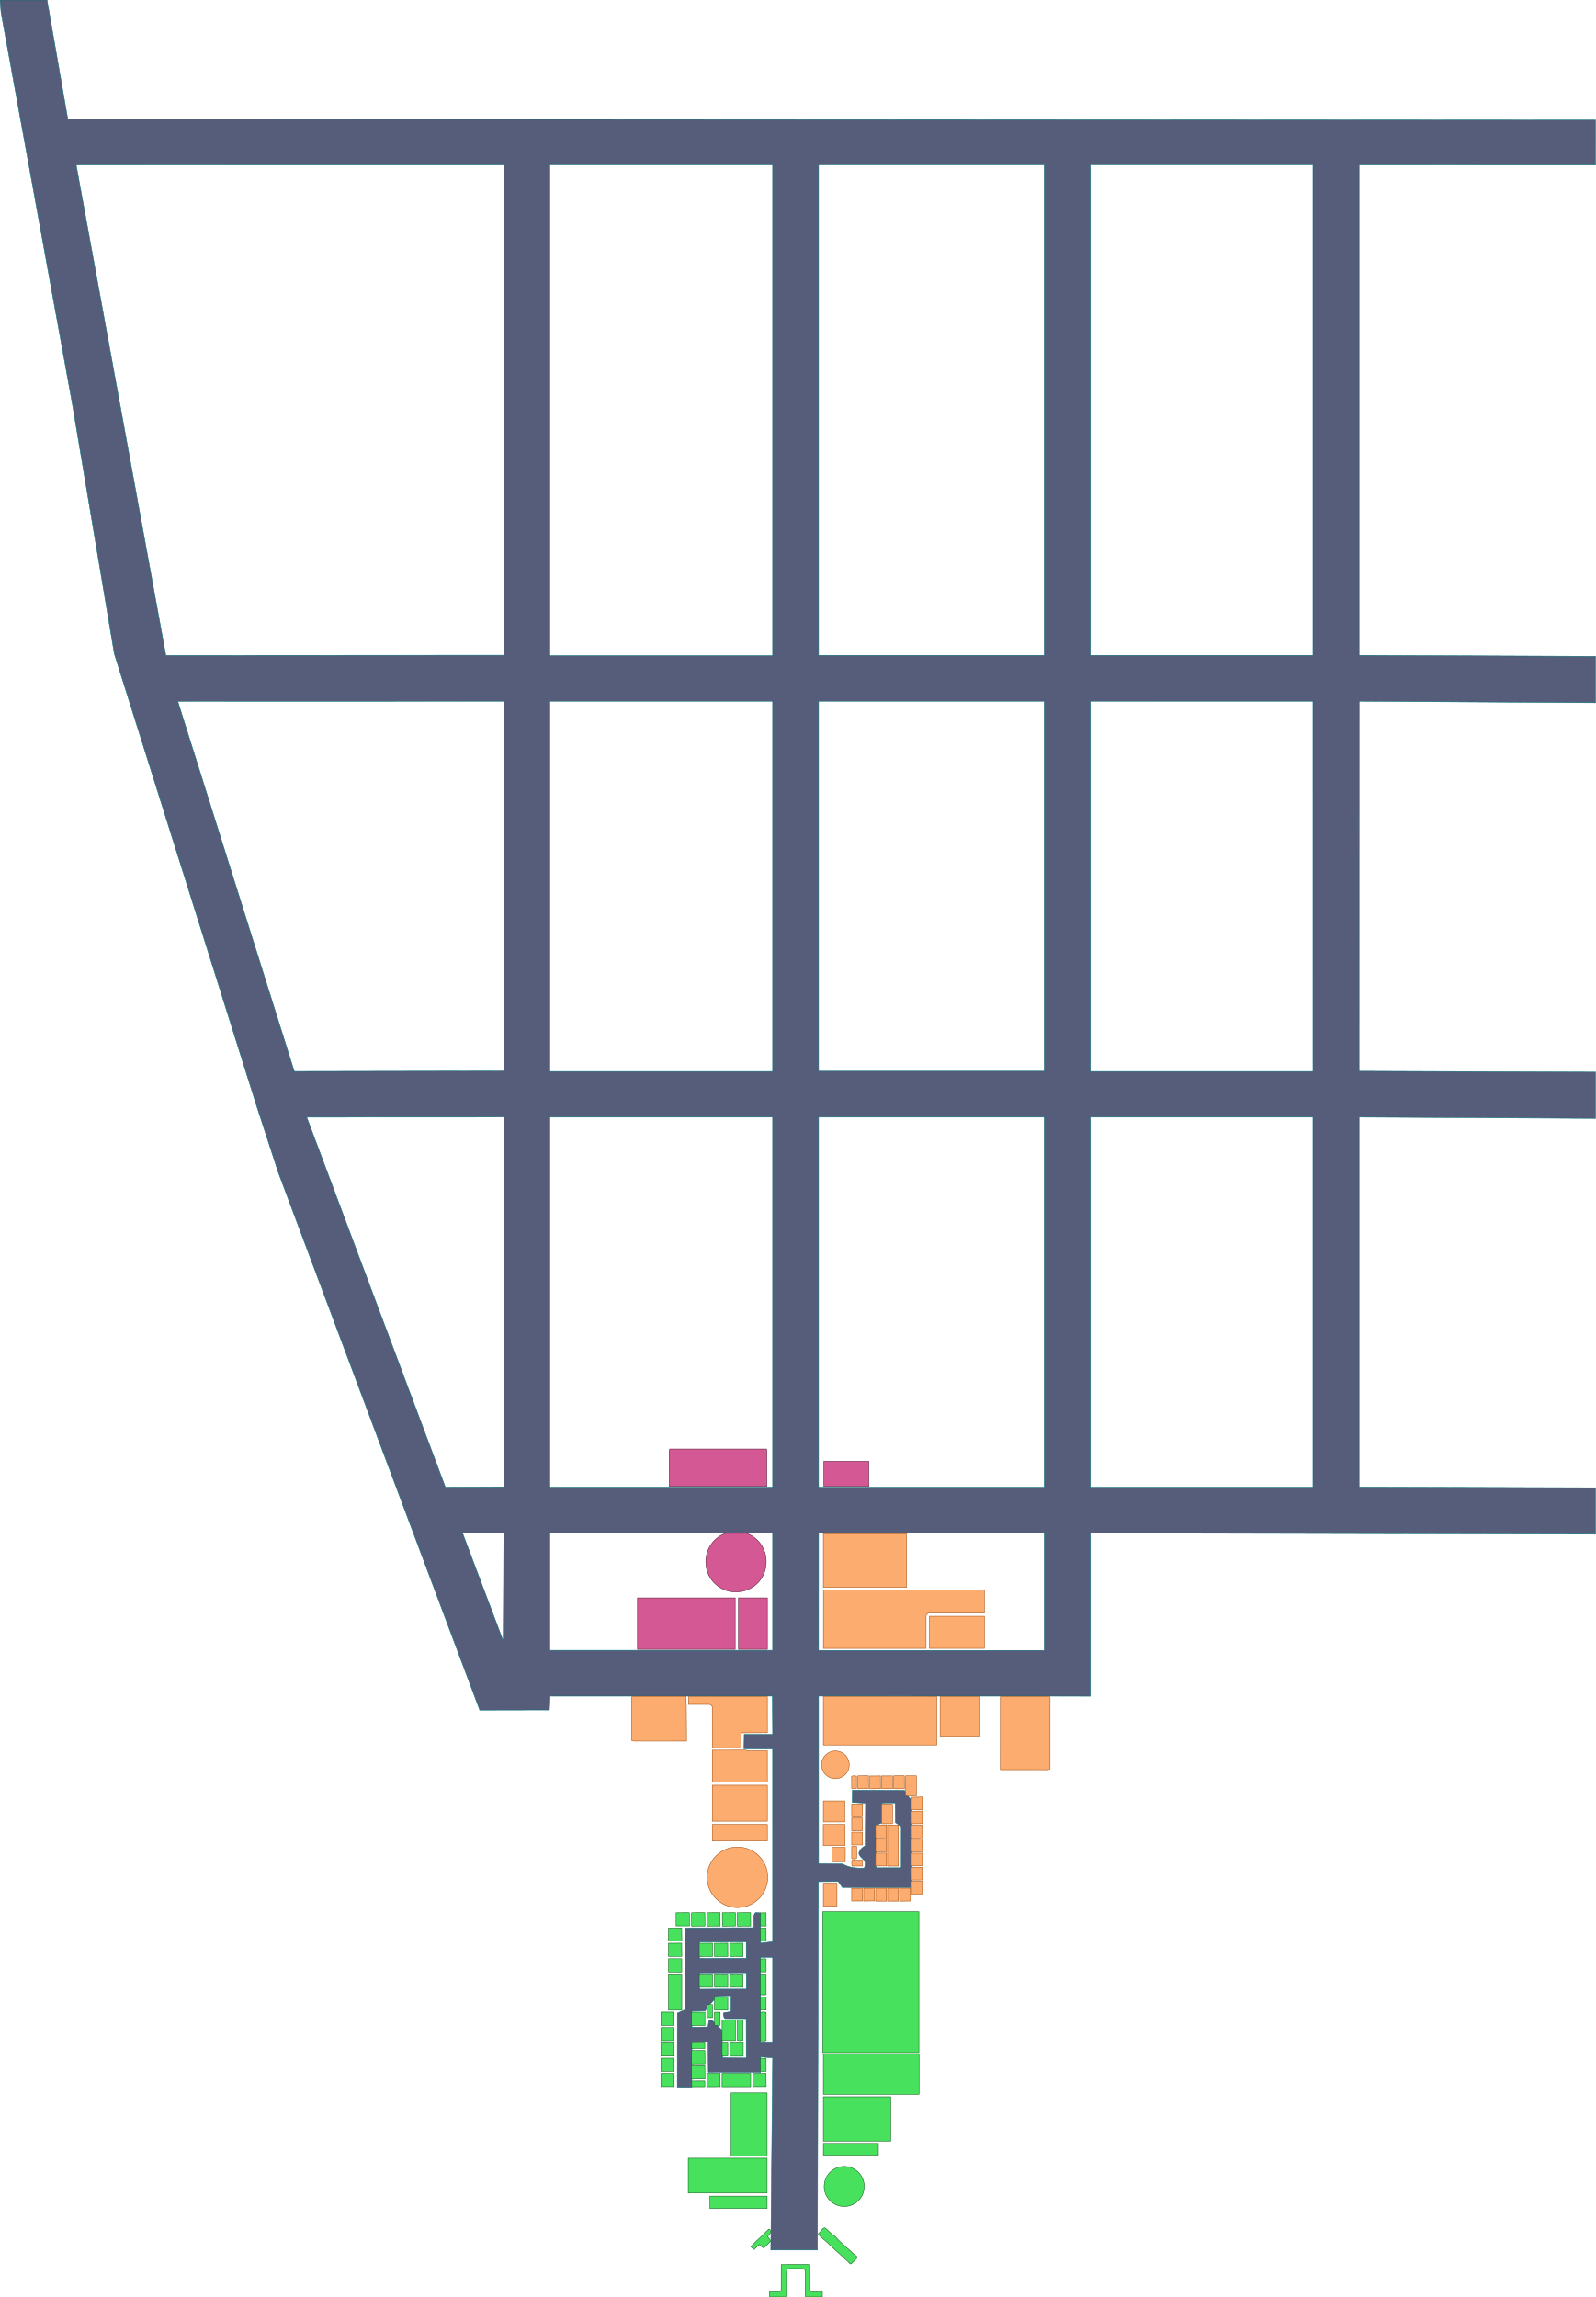
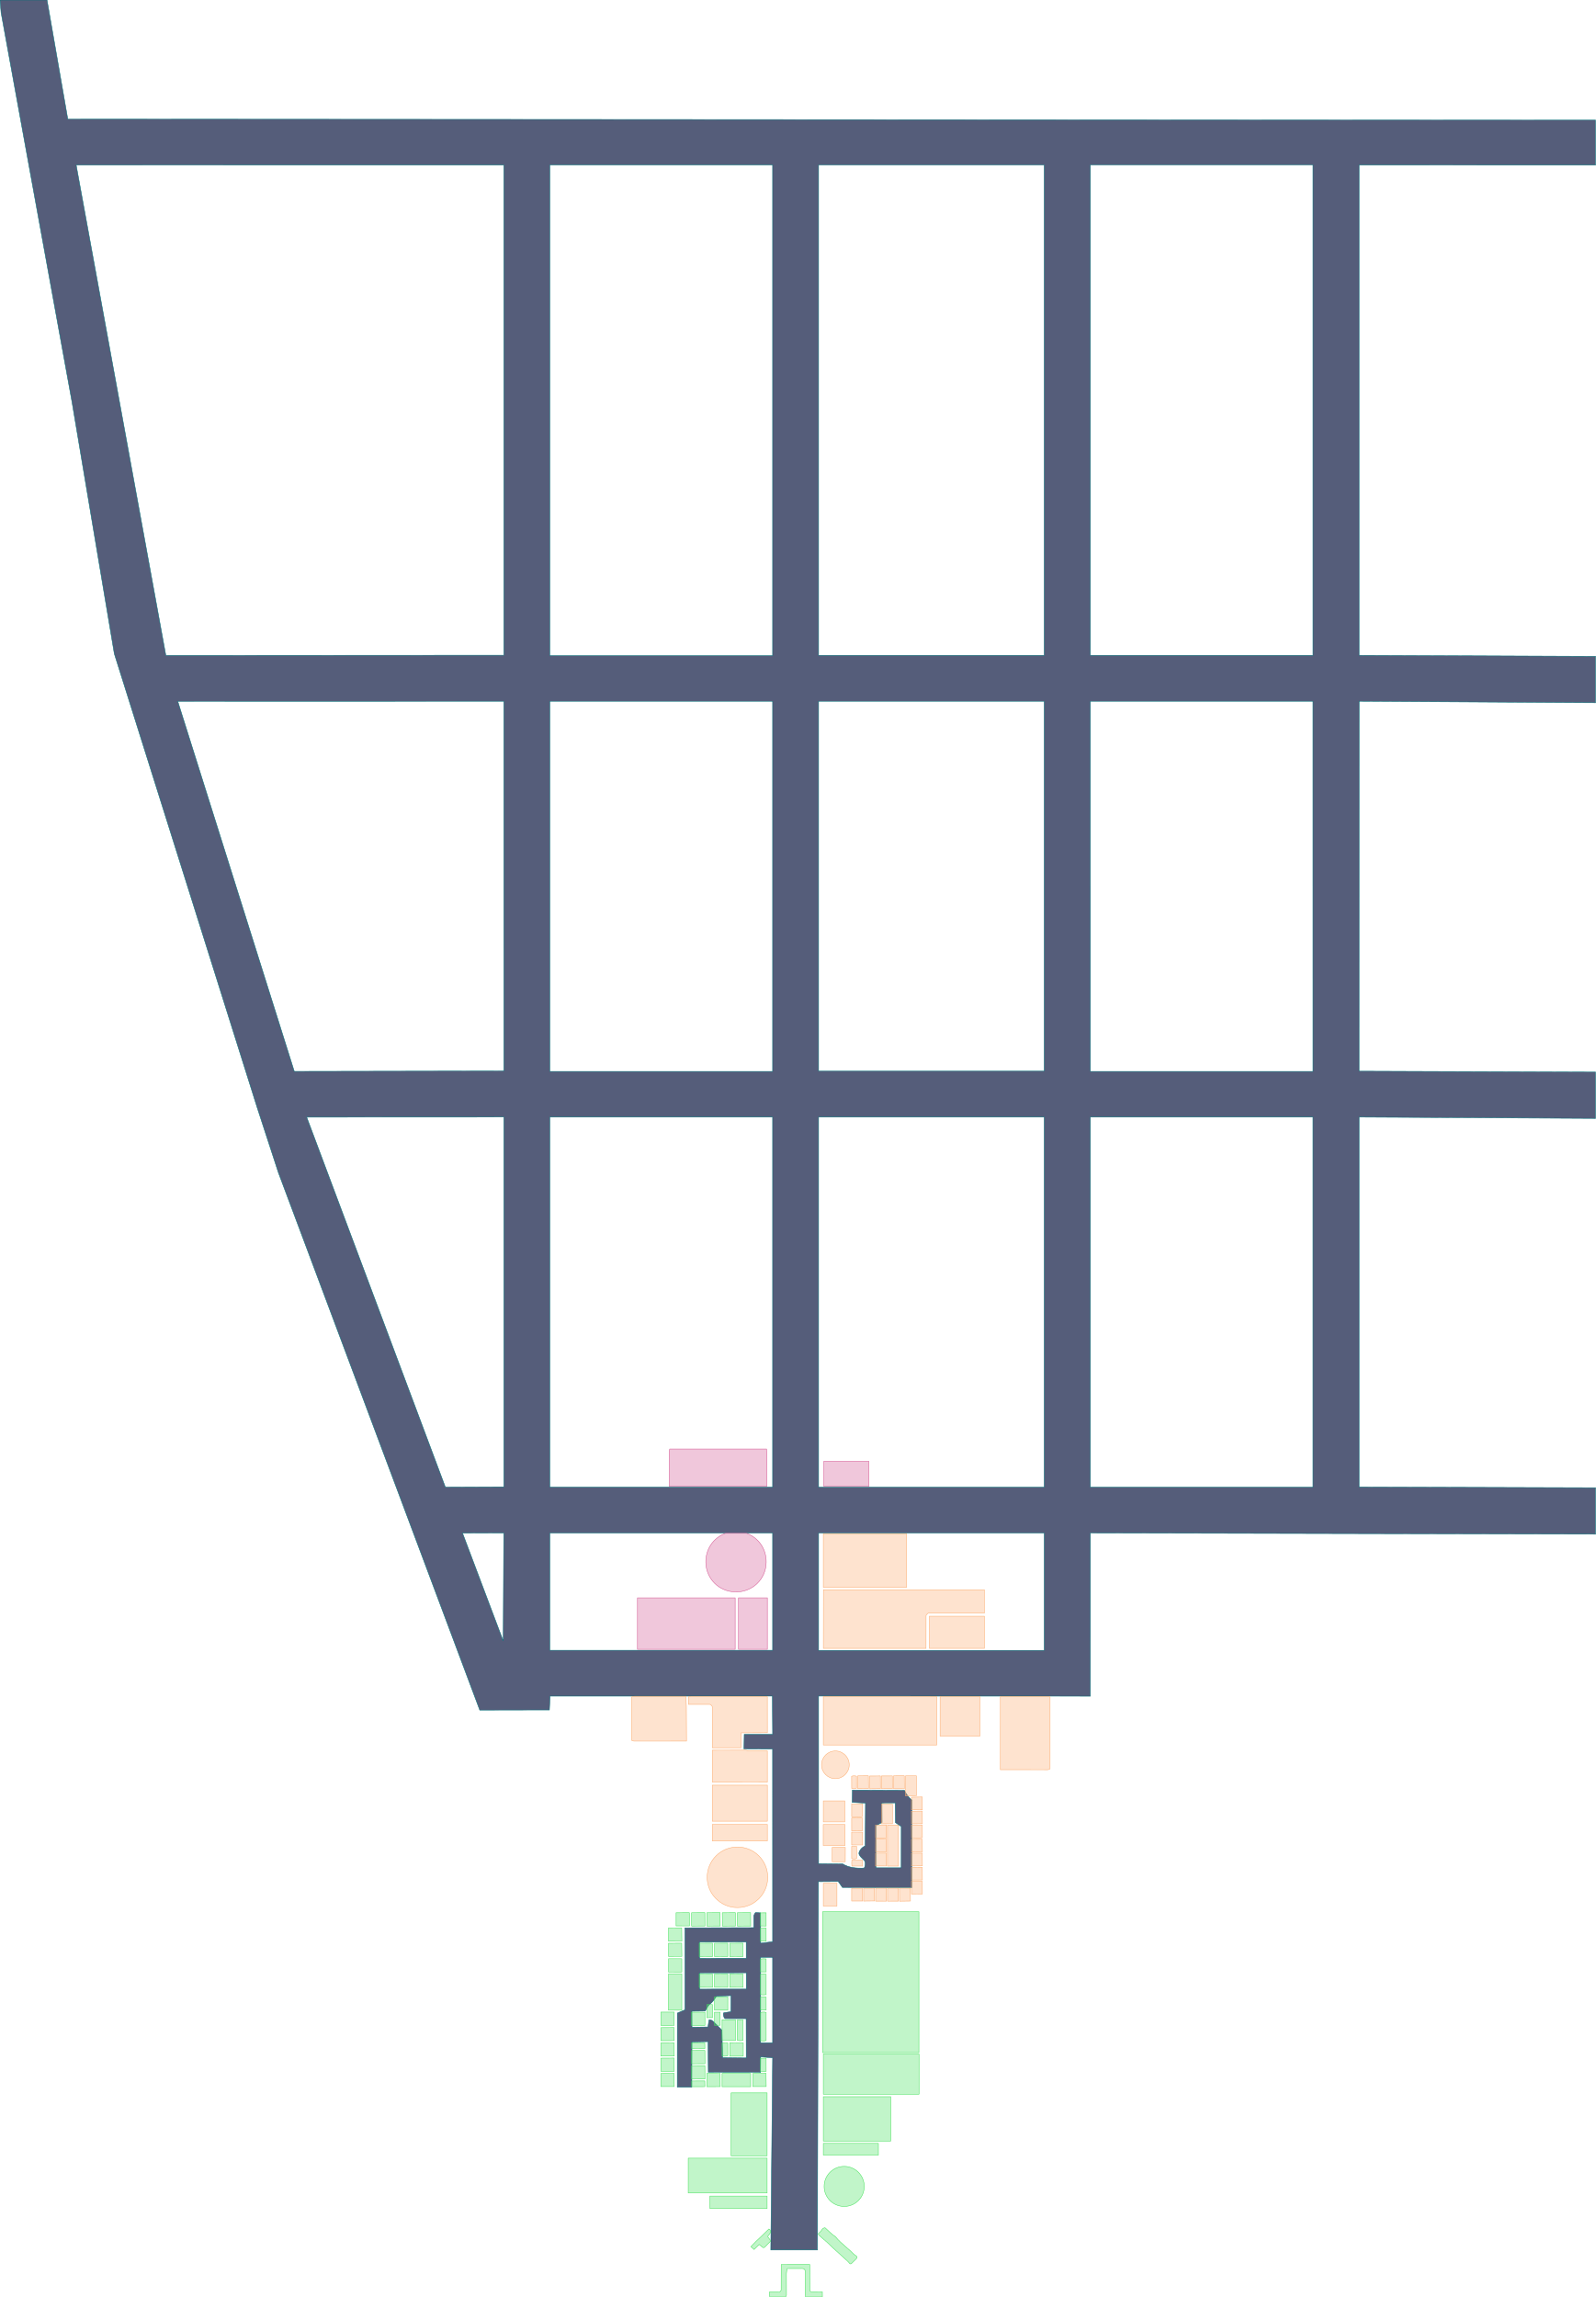
<svg xmlns="http://www.w3.org/2000/svg" viewBox="0 0 6692.47 9635" preserveAspectRatio="none">
  <defs>
    <style>
      
      .st0 {
        fill: #010D38AA;
	stroke: #006F77;
	vector-effect: non-scaling-stroke;
	stroke-width: 2px;
      }

      
      .st1 {
-         fill: #47E15D;
- 	stroke: #0E5819;
+         fill: #47E15D55;
+ 	stroke: #47E15D;
	vector-effect: non-scaling-stroke;
	stroke-width: 2px;
      }

      
      .st2 {
-         fill: #FCAC6F;
- 	stroke: #A04703;
+         fill: #FCAC6F55;
+ 	stroke: #FCAC6F;
	vector-effect: non-scaling-stroke;
	stroke-width: 2px;
      }

      
      .st3 {
-         fill: #D45893;
- 	stroke: #511532;
+         fill: #D4589355;
+ 	stroke: #D45893;
	vector-effect: non-scaling-stroke;
	stroke-width: 2px;
      }

      
      .st4 {
        display: none;
      }

      
      .st5 {
        fill: #ff00ff;
      }
    </style>
  </defs>
  <g id="Navigable_Image" data-name="Navigable Image">
    <path id="Bounding Box" class="st4" d="M0,0L6692.47,0L6692.47,9635L0,9635Z" />
    <path id="Roads" class="st0" d="M197.22.07l87.09,499.53,6408.12,4.33-.03,188.58-991.65-.34v2056.58s991.68,4.35,991.68,4.35v194.66s-991.51-6.33-991.51-6.33l-.25,1551.68,991.75,3.76v194.43s-991.67-5.59-991.67-5.59v1551.58s991.67,3.12,991.67,3.12l.03,194.93-2118.99-4.97-.16,684.3-1139.8-.47.03,703.22,101.42,1.14c24.01,15.26,57.04,18.92,89.41,17.14,4.7-3.45,6.73-25.78,1.05-31.27-10.01-9.49-19.44-18.99-22.15-26.66-3.6-10.19,10.46-29.11,25.68-34.81l1.29-179.63-55.81-3.29.9-51.34,218.47.9c9,19.21,17.72,29.7,31.44,41.23l-.03,366.58-291.49-.15-17.7-25.16-83.21.68-4.19,1544.85h-195.45s7.69-806.04,7.69-806.04l-50.13-3.77-.54,64.67-219.15-.38-1.33-128.23-67.3,1.48-.6,189.75-60.85-.25.17-310.78,31.99-13.78-.12-343.66,288.52-.89.14-49.61c1.08-3.53,5.05-14.11,8.68-13.86l19.99,1.4.3,127.13,50.25-6.19-.19-808.01-120.18-.57,1.13-60.88,119.3-.19-1.19-160.59-932.48.03-2.87,58.07-292.11.63-844.27-2253.55-89.4-274.04-599.02-1903.04-177.35-1055.26L4.6,53.16,0,0l197.22.07ZM2113.42,2748.31V692.16s-1793.92.17-1793.92.17l376.15,2056.95,1417.78-.97ZM3240.81,691.68h-934.68v2058.59h934.68V691.68ZM4379.85,692.03h-946.33v2056.8h946.33V692.03ZM5507.31,691.56h-933.92v2057.27h933.92V691.56ZM2113.47,4492.31l-.1-1550.89-1367.71.36,488.67,1552.19,879.14-1.66ZM3240.81,2941.47h-934.68v1552.74h934.68v-1552.74ZM4379.85,2941.47h-946.33v1551.61h946.33v-1551.61ZM5507.25,2941.44l-933.92.04.06,1552.86,933.92-.04-.06-1552.86ZM2113.43,6236.72l.02-1551.18-827.05.39,581.57,1551.83,245.45-1.05ZM3240.81,4685.66h-934.68v1552.49h934.68v-1552.49ZM4379.85,4685.66h-946.33v1552.68h946.33v-1552.68ZM5507.25,4685.66h-933.86v1552.68h933.86v-1552.68ZM2113.12,6430.19l-173.01.63,170.63,452.23,2.38-452.87ZM3240.81,6430.41h-934.68v491.87h934.68v-491.87ZM4379.92,6430.41h-946.39v492.25h946.39v-492.25ZM3780.03,7834.58l.22-172.87-24.42-16.74-.85-82.74-55.67.29.56,81.96-25.59,13.01v177.07s105.74.03,105.74.03ZM3130.05,8145.85l-195.89.32.11,68.2,195.89-.32-.11-68.2ZM3240.81,8209.96h-50.3v358.68h50.3v-358.68ZM3130.35,8275.12l-196.16.35.12,68.11,196.16-.35-.12-68.11ZM3028.17,8515.53l2.97,115.49,99.02,1.27-.38-164.88-87.98-.05c-5.48,0-10.92-24.02-5.48-24.8l29.37-4.22.45-67.62-61.06,3.03c-12.96,20.28-18.62,26.29-32.54,37.35l-14.75,24.3-55.56.85.26,67.11,67.03-1.09,4.17-28.63c.69-4.75,13.38.87,16.81,4.3l37.66,37.59Z" />
    <path class="st4" d="M6692.46,6435.34l-.39,3002.32-3263.42-.03,4.19-1544.85,83.21-.68,17.7,25.16,291.49.15.03-366.58c-13.73-11.53-22.44-22.02-31.44-41.23l-218.47-.9-.9,51.34,55.81,3.29-1.29,179.63c-15.23,5.7-29.28,24.62-25.68,34.81,2.7,7.67,12.14,17.17,22.15,26.66,5.68,5.5,3.65,27.83-1.05,31.27-32.37,1.78-65.4-1.88-89.41-17.14l-101.42-1.14-.03-703.22,1139.8.47.16-684.3,2118.99,4.97Z" />
    <polygon class="st4" points="197.22 .07 6692.47 .02 6692.44 503.92 284.31 499.59 197.22 .07" />
    <polygon class="st4" points="6692.41 692.5 6692.43 2753.09 5700.76 2748.74 5700.76 692.16 6692.41 692.5" />
    <polygon class="st4" points="6692.43 2947.75 6692.43 4496.87 5700.68 4493.11 5700.93 2941.43 6692.43 2947.75" />
    <polygon class="st4" points="6692.43 4691.31 6692.43 6240.42 5700.76 6237.3 5700.76 4685.72 6692.43 4691.31" />
    <polygon class="st4" points="2113.42 2748.31 695.65 2749.28 319.5 692.33 2113.42 692.16 2113.42 2748.31" />
    <rect class="st4" x="3433.53" y="692.03" width="946.33" height="2056.8" />
    <rect class="st4" x="2306.14" y="691.68" width="934.68" height="2058.59" />
    <rect class="st4" x="4573.39" y="691.56" width="933.92" height="2057.27" />
    <polygon class="st4" points="2113.47 4492.31 1234.33 4493.97 745.66 2941.78 2113.37 2941.42 2113.47 4492.31" />
    <rect class="st4" x="3433.53" y="2941.47" width="946.33" height="1551.61" />
    <rect class="st4" x="3433.53" y="4685.66" width="946.33" height="1552.68" />
    <rect class="st4" x="2306.14" y="2941.47" width="934.68" height="1552.74" />
    <rect class="st4" x="4573.36" y="2941.46" width="933.92" height="1552.86" />
    <rect class="st4" x="2306.14" y="4685.66" width="934.68" height="1552.49" />
    <rect class="st4" x="4573.39" y="4685.66" width="933.86" height="1552.68" />
    <polygon class="st4" points="2113.43 6236.72 1867.97 6237.77 1286.4 4685.94 2113.44 4685.54 2113.43 6236.72" />
    <rect class="st4" x="3433.53" y="6430.41" width="946.39" height="492.25" />
    <rect class="st4" x="2306.14" y="6430.41" width="934.68" height="491.87" />
    <polygon class="st4" points="2113.12 6430.19 2110.73 6883.06 1940.1 6430.83 2113.12 6430.19" />
    <path class="st4" d="M3028.17,8515.53l-37.66-37.59c-3.43-3.42-16.12-9.04-16.81-4.3l-4.17,28.63-67.03,1.09-.26-67.11,55.56-.85,14.75-24.3c13.91-11.06,19.57-17.07,32.54-37.35l61.06-3.03-.45,67.62-29.37,4.22c-5.43.78,0,24.8,5.48,24.8l87.98.05.38,164.88-99.02-1.27-2.97-115.49Z" />
    <polygon class="st4" points="3780.03 7834.58 3674.31 7834.55 3674.3 7657.48 3699.89 7644.48 3699.32 7562.52 3754.99 7562.23 3755.83 7644.97 3780.25 7661.71 3780.03 7834.58" />
    <rect class="st4" x="3190.51" y="8209.96" width="50.3" height="358.68" />
    <rect class="st4" x="2934.22" y="8146.01" width="195.89" height="68.2" transform="translate(-13.46 5) rotate(-.09)" />
    <rect class="st4" x="2934.25" y="8275.3" width="196.16" height="68.11" transform="translate(-14.84 5.43) rotate(-.1)" />
  </g>
  <g id="Layer_5_Image" data-name="Layer 5 Image">
    <path id="17" class="st2" d="M4404.47,7117.66v302.09c-1.76,1.57-6.78,3.49-10.03,3.49l-198.35-.24.08-306.74,202.05-.05,6.25,1.46Z" />
    <path id="31" class="st3" d="M3215.15,6078l1.56,14.02-.1,142.42-409.56.04-.21-144.48c0-4,1.13-9.29,2.42-12h405.89Z" />
    <path id="23" class="st2" d="M2649.47,7300.11v-182.53l12.09-2.37,215.67.08,1.64,43.25.7,144.61-220.07.06c-2.95,0-8.21-1.92-10.04-3.09Z" />
    <path class="st4" d="M3379.01,9635h-83.86l3.58-8.24-.25-89.77c.37-7.24,1.51-13.86,3.61-21.33l63.08-.24c8.26-.03,12.45,5.39,12.44,13.57l-.14,96.14,1.53,9.87Z" />
    <path id="01" class="st1" d="M3449.47,9635h-70.46l-1.53-9.87.14-96.14c.01-8.18-4.18-13.6-12.44-13.57l-63.08.24c-2.1,7.47-3.24,14.09-3.61,21.33l.25,89.77-3.58,8.24h-66.06c-2.38-6.34-2.67-13.28-1.38-21.39l39.96-.03c4.18.25,8.89-4.08,8.9-8.76l.26-106.12,119.51-.16.38,106.42c.03,7.23,8.44,11.38,14.17,8.44l38.47.25.1,21.33Z" />
    <rect id="09" class="st1" x="3450.54" y="8018.98" width="403.77" height="590.87" />
    <path id="25" class="st2" d="M3884.38,6776.72l-.18,137.54-430.59.04.31-245.94h674.77s.28,97.92.28,97.92l-235.39.08c-2.21,1.43-9.19,7.45-9.2,10.36Z" />
    <rect id="15" class="st2" x="3453.48" y="7116.2" width="475.73" height="203.28" />
    <rect id="28" class="st3" x="2673.93" y="6702.34" width="409.77" height="215.94" />
    <rect id="26" class="st2" x="3453.48" y="6433.43" width="348.86" height="224.93" />
    <rect id="08" class="st1" x="3453.48" y="8615.77" width="401.35" height="168.54" />
    <rect id="07" class="st1" x="3453.48" y="8794.76" width="282.89" height="185.95" />
    <ellipse id="18" class="st2" cx="3093.22" cy="7874.5" rx="127.06" ry="127.09" />
    <path id="29" class="st3" d="M3213.85,6552.82c-.97,72.82-59.63,126.93-130.77,124.76-68.05-2.07-121.16-55.51-122.52-123.78-1.1-54.96,30.84-103.32,82.86-122.32h87.62c51.04,18.83,83.55,65.78,82.81,121.34Z" />
    <rect id="04" class="st1" x="2886.86" y="9052.69" width="330.76" height="145.96" />
    <path id="22" class="st2" d="M3108.51,7331.06l-120.66.06-.16-171.5c0-4.24-6.48-9.56-10.11-10.4l-89.67-.03.3-32.95,330.34.02.14,151.64-109.73.56-.46,62.62Z" />
    <rect id="05" class="st1" x="3066.76" y="8778.77" width="150.86" height="263.93" />
    <rect id="20" class="st2" x="2987.75" y="7488.09" width="230.92" height="151" />
    <polygon id="21" class="st2" points="3218.62 7344.19 3218.66 7475.16 2987.78 7474.93 2987.77 7341.29 3128.96 7341.11 3139.12 7344.18 3218.62 7344.19" />
    <rect id="24" class="st2" x="3898.29" y="6779.33" width="230.81" height="134.95" />
    <rect id="16" class="st2" x="3943.21" y="7116.2" width="166.96" height="165.98" />
    <rect id="27" class="st3" x="3097.69" y="6702.31" width="120.99" height="215.97" />
    <ellipse id="02" class="st1" cx="3540.96" cy="9171.14" rx="84.06" ry="84.08" />
    <rect id="30" class="st3" x="3455.48" y="6129.51" width="188.95" height="104.96" />
    <rect id="19" class="st2" x="2987.75" y="7652.83" width="230.92" height="69.22" />
    <rect id="03" class="st1" x="2977.76" y="9211.61" width="239.86" height="52.02" />
    <rect id="06" class="st1" x="3453.48" y="8990.71" width="230.92" height="48.98" />
    <ellipse id="14" class="st2" cx="3503.98" cy="7402.64" rx="58.07" ry="58.08" />
    <rect id="MB09" class="st1" x="2803.85" y="8279.87" width="55.97" height="151.99" />
    <rect id="13" class="st2" x="3453.48" y="7554.07" width="89.95" height="88.01" />
    <rect id="M12" class="st2" x="3722.43" y="7655.1" width="45.83" height="172.41" />
    <rect id="12" class="st2" x="3453.12" y="7653.08" width="91.29" height="87.98" />
    <path id="01A" class="st1" d="M3571.6,9494.45c-6.03,5.94-10.71-4.31-13.34-6.73l-22.77-20.94-15.9-14.47-26.06-23.46-24.58-23.66-18.38-15.71-14.76-13.39c-9.73-8.83,3.96-8.7,12.19-24.34,1.88-3.58,10.66-9.04,13.67-6.25l20.16,18.69c7.36,6.83,14.96,13.35,23.02,18.45,12.35,15.68,26.99,27.85,41.78,40.95l20.07,17.78c7.72,6.84,14.18,15.21,23.54,20.48,1.32.74,3.88,3.51,4.5,4.89.78,1.73-1.09,5.98-2.53,7.4l-20.61,20.31Z" />
    <rect id="MB44" class="st1" x="3028.78" y="8696.79" width="119.93" height="55.98" />
    <rect id="10" class="st2" x="3453.48" y="7899.41" width="57.02" height="95.88" />
    <polygon id="MB34" class="st1" points="3084.83 8559.16 3028.79 8559.08 3028.83 8472.13 3084.57 8472.07 3084.83 8559.16" />
    <polygon id="M01" class="st2" points="3843.88 7532.37 3797.95 7532.81 3798.24 7448.85 3843.72 7448.88 3843.88 7532.37" />
    <polygon id="M11" class="st2" points="3743.35 7649.72 3697.59 7649.98 3697.58 7567.2 3743.21 7567.32 3743.35 7649.72" />
    <polygon id="11" class="st2" points="3545.36 7809.07 3490.78 7808.93 3490.49 7749.11 3545.65 7749.13 3545.36 7809.07" />
    <polygon id="MB35" class="st1" points="3117.58 8624.75 3060.99 8624.75 3060.85 8568.98 3117.67 8569.34 3117.58 8624.75" />
    <polygon id="MB32" class="st1" points="2828.05 8752.18 2771.94 8752.12 2771.93 8697.08 2827.37 8696.71 2828.05 8752.18" />
    <polygon id="MB40MB41" class="st1" points="2956.87 8720.51 2901.09 8720.8 2900.92 8664.98 2956.55 8664.82 2956.87 8720.51" />
    <polygon id="MB13" class="st1" points="3116.65 8335.86 3060.91 8335.72 3060.81 8280.19 3116.68 8280.51 3116.65 8335.86" />
    <polygon id="MB31" class="st1" points="2828.05 8688.19 2771.94 8688.14 2771.93 8633.1 2827.37 8632.73 2828.05 8688.19" />
    <polygon id="MB14" class="st1" points="3052.68 8335.86 2996.95 8335.72 2996.85 8280.19 3052.72 8280.51 3052.68 8335.86" />
    <polygon id="MB43" class="st1" points="3020.83 8752.5 2965.05 8752.8 2964.88 8696.97 3020.52 8696.81 3020.83 8752.5" />
    <polygon id="MB20MB21" class="st1" points="3052.68 8431.83 2996.95 8431.69 2996.85 8376.17 3052.72 8376.48 3052.68 8431.83" />
    <polygon id="MB39" class="st1" points="2956.87 8656.53 2901.09 8656.82 2900.92 8600.99 2956.55 8600.84 2956.87 8656.53" />
    <polygon id="MB05" class="st1" points="2956.87 8078.69 2901.09 8078.99 2900.92 8023.16 2956.55 8023 2956.87 8078.69" />
    <polygon id="MB29MB30" class="st1" points="2828.05 8624.21 2771.94 8624.15 2771.93 8569.12 2827.37 8568.75 2828.05 8624.21" />
    <polygon id="MB45" class="st1" points="3213.83 8752.18 3157.72 8752.12 3157.71 8697.08 3213.15 8696.71 3213.83 8752.18" />
    <polygon id="MB26" class="st1" points="2827.84 8495.63 2772.12 8495.83 2772.07 8440 2827.75 8440.02 2827.84 8495.63" />
    <polygon id="" class="st1" points="2892.01 8078.36 2835.9 8078.31 2835.89 8023.27 2891.33 8022.9 2892.01 8078.36" />
    <polygon id="MB05" class="st1" points="3020.83 8078.69 2965.05 8078.99 2964.88 8023.16 3020.52 8023 3020.83 8078.69" />
    <polygon id="MB02" class="st1" points="3148.76 8078.69 3092.98 8078.99 3092.81 8023.16 3148.45 8023 3148.76 8078.69" />
    <polygon id="MB06" class="st1" points="2860.03 8142.35 2803.92 8142.29 2803.91 8087.26 2859.35 8086.89 2860.03 8142.35" />
    <polygon id="MB07" class="st1" points="2860.03 8206.33 2803.92 8206.27 2803.91 8151.24 2859.35 8150.87 2860.03 8206.33" />
    <polygon id="MB12" class="st1" points="2988.85 8206.65 2933.07 8206.95 2932.9 8151.12 2988.54 8150.96 2988.85 8206.65" />
    <polygon id="MB11" class="st1" points="3052.81 8206.65 2997.04 8206.95 2996.86 8151.12 3052.5 8150.96 3052.81 8206.65" />
    <polygon id="MB10" class="st1" points="3116.77 8206.65 3061 8206.95 3060.83 8151.12 3116.46 8150.96 3116.77 8206.65" />
    <polygon id="MB08" class="st1" points="2859.82 8271.69 2804.1 8271.89 2804.06 8216.06 2859.73 8216.09 2859.82 8271.69" />
    <polygon id="MB24MB25" class="st1" points="2956.74 8495.81 2901 8495.67 2900.9 8440.15 2956.77 8440.47 2956.74 8495.81" />
    <polygon id="MB15" class="st1" points="2988.72 8335.86 2932.99 8335.72 2932.89 8280.19 2988.75 8280.51 2988.72 8335.86" />
    <polygon id="MB03" class="st1" points="3084.8 8078.66 3030.32 8079.05 3029.71 8023.27 3084.47 8022.95 3084.8 8078.66" />
    <polygon id="MB27MB28" class="st1" points="2827.99 8559.58 2772.14 8559.82 2771.84 8505.15 2827.38 8504.76 2827.99 8559.58" />
    <path id="01B" class="st1" d="M3198.06,9426.21l-13.37-11.46-21.61,21.02-13.46-11.82,21.82-22.63,20.73-19.37,32.98-32.24c5.35,1.88,7.6,7.46,6.88,12.43-.59,4.04-3.74,8.61-6.97,12.57l-4.47,5.48c-2.48,3.05,8.85,10.24,11.79,20.52l-23.54,24.32c-3.08,3.19-7.59,3.93-10.78,1.19Z" />
    <path id="MB19" class="st1" d="M3213.66,8559.15c-7.6,2.22-14.95,2.17-23.93.5l-.12-117.94c7.82-2.45,15.69-2.43,23.96-.59l.09,118.04Z" />
    <path id="M16" class="st2" d="M3618.15,7619.59c-15.05,2.65-29.73,2.31-45.81.71v-53.75s45.44-.02,45.44-.02l.37,53.05Z" />
    <polygon id="M21" class="st2" points="3768.09 7974.51 3722.68 7974.55 3722.64 7920.29 3767.84 7920.23 3768.09 7974.51" />
    <polygon id="M20" class="st2" points="3818.83 7974.02 3773.04 7974.7 3772.73 7920.31 3818.26 7920.18 3818.83 7974.02" />
    <polygon id="M18" class="st2" points="3618.04 7738.67 3572.34 7738.72 3572.34 7685.04 3617.83 7684.98 3618.04 7738.67" />
    <polygon id="M22" class="st2" points="3718.05 7974.55 3672.81 7974.51 3672.86 7920.29 3717.82 7920.21 3718.05 7974.55" />
    <polygon id="M13" class="st2" points="3718.21 7709.06 3672.49 7709.02 3672.6 7655.18 3718.18 7655.38 3718.21 7709.06" />
    <polygon id="M15" class="st2" points="3718.14 7827.09 3672.49 7826.94 3672.6 7773.17 3717.82 7772.96 3718.14 7827.09" />
    <polygon id="M08" class="st2" points="3868.86 7826.57 3823.12 7827.01 3823.04 7773.36 3868.54 7773.3 3868.86 7826.57" />
    <polygon id="M23" class="st2" points="3668.31 7973.64 3622.52 7974.17 3622.53 7920.43 3667.79 7920.38 3668.31 7973.64" />
    <polygon id="" class="st2" points="3743.37 7502.59 3697.92 7502.86 3697.65 7449.33 3743.04 7449.13 3743.37 7502.59" />
    <polygon id="M14" class="st2" points="3718.1 7767.45 3672.69 7767.31 3672.99 7713.69 3717.61 7714.1 3718.1 7767.45" />
    <polygon id="M04" class="st2" points="3868.73 7591.34 3822.88 7590.9 3823.3 7538.35 3868.55 7537.59 3868.73 7591.34" />
    <path id="M06" class="st2" d="M3868.85,7708.08c-15.5,1.71-28.76,1.69-45.51.49l-.31-52.97,45.52-.04.3,52.51Z" />
    <polygon id="M05" class="st2" points="3868.85 7649.66 3823.33 7650.06 3822.92 7597.13 3868.45 7596.59 3868.85 7649.66" />
    <polygon id="M03" class="st2" points="3643.02 7502.37 3597.94 7502.79 3597.93 7448.87 3642.44 7448.83 3643.02 7502.37" />
    <polygon id="M10" class="st2" points="3868.83 7944.3 3823.25 7944.7 3822.97 7891.19 3868.56 7891.13 3868.83 7944.3" />
    <polygon id="M09" class="st2" points="3868.85 7885.61 3823.34 7885.91 3822.99 7833.03 3868.45 7832.49 3868.85 7885.61" />
    <polygon id="M07" class="st2" points="3868.86 7767.68 3823.32 7768.15 3822.91 7715.26 3868.33 7714.72 3868.86 7767.68" />
    <polygon id="M17" class="st2" points="3618.01 7679.32 3572.4 7679.88 3572.3 7625.87 3617.49 7625.39 3618.01 7679.32" />
    <polygon id="" class="st2" points="3793.38 7503.12 3748.1 7502.83 3748.06 7448.88 3792.98 7448.74 3793.38 7503.12" />
    <polygon id="M02" class="st2" points="3693.04 7502.62 3648.6 7503.18 3648.06 7449.62 3692.73 7449.3 3693.04 7502.62" />
    <polygon id="M24" class="st2" points="3618 7973.9 3572.33 7974.03 3572.34 7920.66 3617.34 7920.35 3618 7973.9" />
    <path id="MB17" class="st1" d="M3213.63,8366.85c-8.73,1.18-15.77,1.16-23.96-.14l-.02-85.11c7.79-2.16,15.63-2.16,23.92-.58l.05,85.82Z" />
    <path id="MB33" class="st1" d="M3116.81,8558.42c-8.38,1.87-16.52,1.83-24.06-.14l.04-85.45,23.79-.05.23,85.65Z" />
    <polygon id="MB37MB38" class="st1" points="2956.57 8592.62 2901.58 8592.84 2901.28 8568.97 2956.15 8568.82 2956.57 8592.62" />
    <path id="MB36" class="st1" d="M3052.84,8623.09c-7.54,2.07-15.7,2.13-23.98.69l-.09-53.72,23.88-.3.19,53.34Z" />
    <polygon id="" class="st1" points="3213.62 8688.59 3189.82 8688.25 3189.62 8633.54 3213.49 8633.25 3213.62 8688.59" />
    <path id="MB18" class="st1" d="M3213.63,8431.31l-23.94-.27-.02-53.72c7.9-1.65,15.49-1.7,23.87-.58l.09,54.57Z" />
    <polygon id="MB23" class="st1" points="2988.93 8463.03 2964.96 8463.32 2964.82 8408.58 2988.56 8408.52 2988.93 8463.03" />
    <polygon id="MB42" class="st1" points="2956.57 8752.57 2901.58 8752.8 2901.28 8728.93 2956.15 8728.78 2956.57 8752.57" />
    <path id="MB16" class="st1" d="M3213.63,8271.35l-23.94-.27-.02-53.72c7.9-1.65,15.49-1.7,23.87-.58l.09,54.57Z" />
    <polygon id="MB22" class="st1" points="3020.92 8495.02 2996.94 8495.32 2996.81 8440.57 3020.54 8440.51 3020.92 8495.02" />
    <polygon id="MB01" class="st1" points="3213.62 8142.74 3189.82 8142.4 3189.62 8087.69 3213.49 8087.4 3213.62 8142.74" />
    <polygon id="" class="st1" points="3213.62 8078.76 3189.82 8078.42 3189.62 8023.71 3213.49 8023.42 3213.62 8078.76" />
    <path id="" class="st2" d="M3617.39,7827.36l-44.24.03c-.9-9.43-.91-16.46.03-25.19l43.66-.05.56,25.22Z" />
    <path id="M19" class="st2" d="M3593.07,7795.45c-5.83,2.8-13.89,2.61-20.73.45l-.05-51.08,20.51-.54.27,51.17Z" />
    <path id="" class="st2" d="M3592.64,7500.81c-6.26,3.02-13.3,2.89-20.23,1.02l-.26-51.33c6.58-2.07,12.48-2.17,20.4-.23l.08,50.54Z" />
  </g>
</svg>
